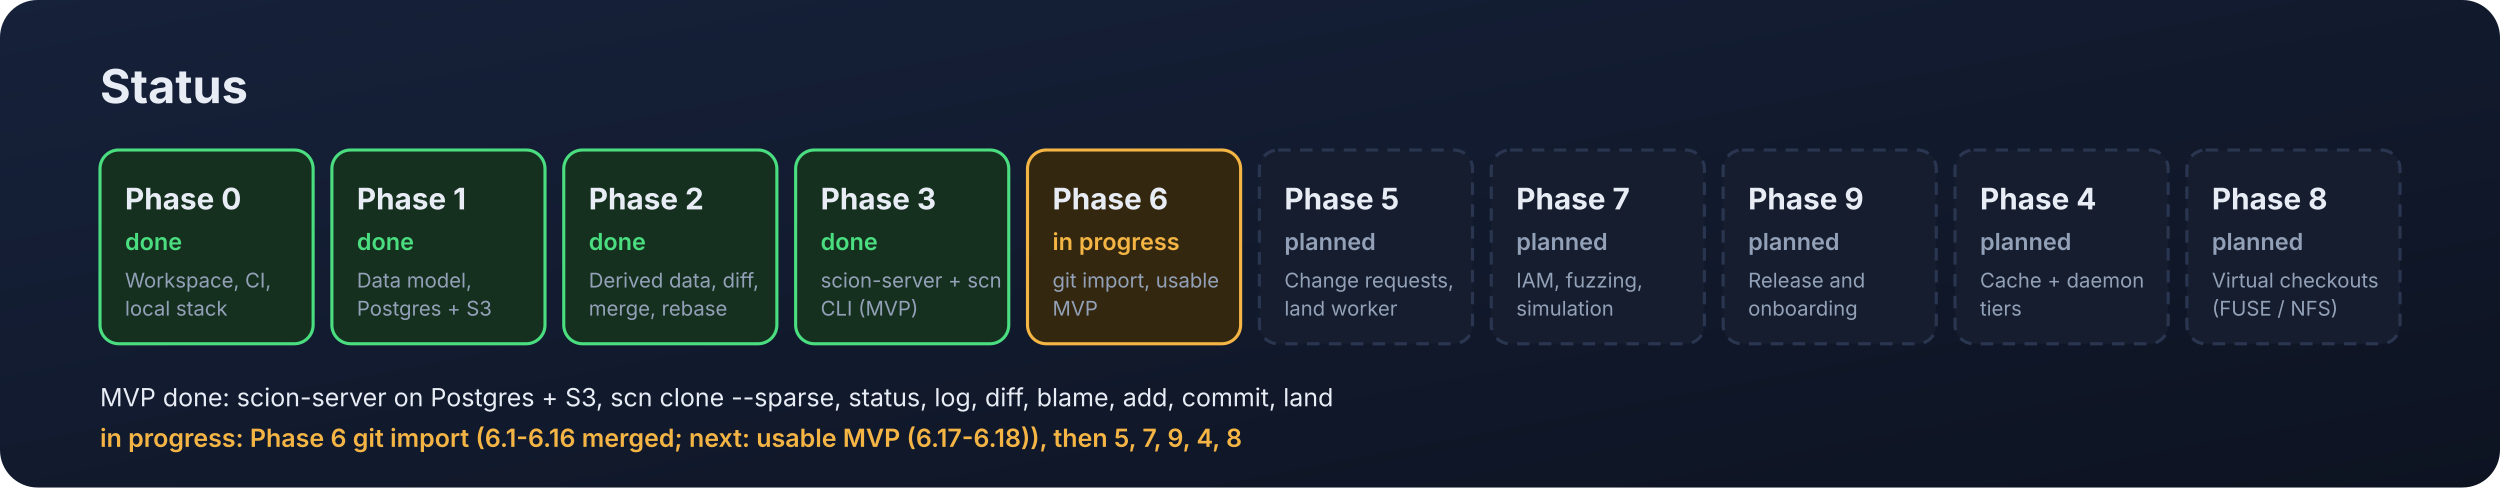
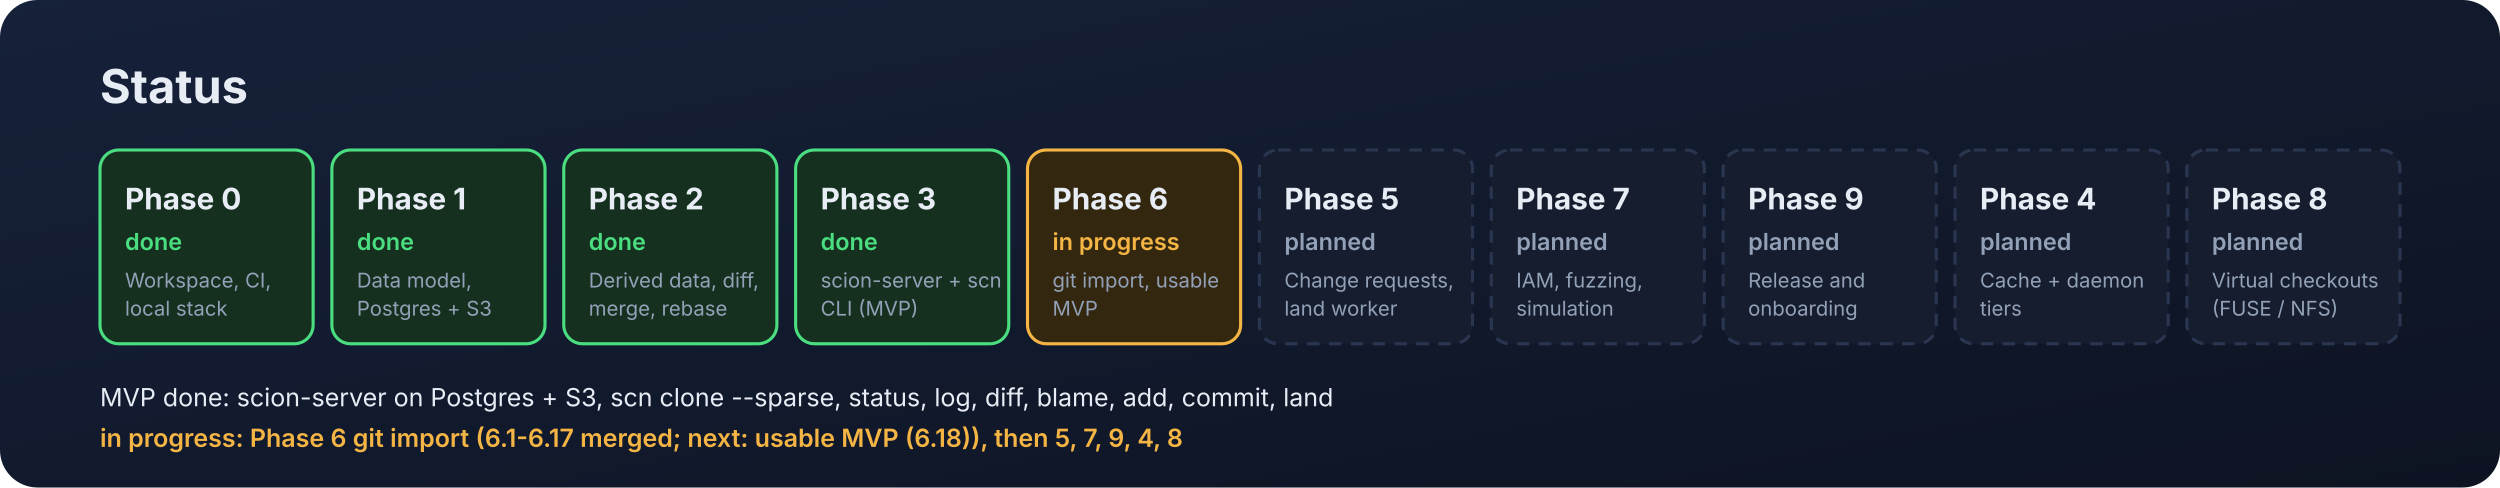
<svg xmlns="http://www.w3.org/2000/svg" width="1600" height="312" viewBox="0 0 1600 312" role="img" aria-label="Scion roadmap status by phase">
  <defs>
    <marker id="a-teal" viewBox="0 0 10 10" refX="9" refY="5" markerWidth="7" markerHeight="7" orient="auto-start-reverse">
      <path d="M0,0 L10,5 L0,10 z" fill="#2dd4bf" />
    </marker>
    <marker id="a-amber" viewBox="0 0 10 10" refX="9" refY="5" markerWidth="7" markerHeight="7" orient="auto-start-reverse">
      <path d="M0,0 L10,5 L0,10 z" fill="#f5b545" />
    </marker>
    <marker id="a-violet" viewBox="0 0 10 10" refX="9" refY="5" markerWidth="7" markerHeight="7" orient="auto-start-reverse">
      <path d="M0,0 L10,5 L0,10 z" fill="#a78bfa" />
    </marker>
    <marker id="a-muted" viewBox="0 0 10 10" refX="9" refY="5" markerWidth="7" markerHeight="7" orient="auto-start-reverse">
      <path d="M0,0 L10,5 L0,10 z" fill="#93a1b8" />
    </marker>
    <linearGradient id="glow" x1="0" y1="0" x2="1" y2="1">
      <stop offset="0" stop-color="#16213a" />
      <stop offset="1" stop-color="#0d1321" />
    </linearGradient>
  </defs>
  <rect x="0" y="0" width="1600" height="312" rx="24" fill="url(#glow)" />
  <text x="64" y="66" font-family="Inter, 'Segoe UI', -apple-system, BlinkMacSystemFont, Helvetica, Arial, sans-serif" font-size="30" fill="#e8edf5" font-weight="700" text-anchor="start">Status</text>
  <rect x="64.0" y="96" width="136.4" height="124" rx="12" fill="#16301f" stroke="#4ade80" stroke-width="2" />
  <text x="80.0" y="134" font-family="Inter, 'Segoe UI', -apple-system, BlinkMacSystemFont, Helvetica, Arial, sans-serif" font-size="19" fill="#e8edf5" font-weight="700" text-anchor="start">Phase 0</text>
  <text x="80.0" y="160" font-family="Inter, 'Segoe UI', -apple-system, BlinkMacSystemFont, Helvetica, Arial, sans-serif" font-size="15" fill="#4ade80" font-weight="600" text-anchor="start">done</text>
  <text x="80.0" y="184" font-family="Inter, 'Segoe UI', -apple-system, BlinkMacSystemFont, Helvetica, Arial, sans-serif" font-size="13" fill="#93a1b8" font-weight="400" text-anchor="start">Workspace, CI,</text>
  <text x="80.0" y="202" font-family="Inter, 'Segoe UI', -apple-system, BlinkMacSystemFont, Helvetica, Arial, sans-serif" font-size="13" fill="#93a1b8" font-weight="400" text-anchor="start">local stack</text>
  <rect x="212.4" y="96" width="136.4" height="124" rx="12" fill="#16301f" stroke="#4ade80" stroke-width="2" />
  <text x="228.4" y="134" font-family="Inter, 'Segoe UI', -apple-system, BlinkMacSystemFont, Helvetica, Arial, sans-serif" font-size="19" fill="#e8edf5" font-weight="700" text-anchor="start">Phase 1</text>
  <text x="228.4" y="160" font-family="Inter, 'Segoe UI', -apple-system, BlinkMacSystemFont, Helvetica, Arial, sans-serif" font-size="15" fill="#4ade80" font-weight="600" text-anchor="start">done</text>
  <text x="228.4" y="184" font-family="Inter, 'Segoe UI', -apple-system, BlinkMacSystemFont, Helvetica, Arial, sans-serif" font-size="13" fill="#93a1b8" font-weight="400" text-anchor="start">Data model,</text>
  <text x="228.4" y="202" font-family="Inter, 'Segoe UI', -apple-system, BlinkMacSystemFont, Helvetica, Arial, sans-serif" font-size="13" fill="#93a1b8" font-weight="400" text-anchor="start">Postgres + S3</text>
  <rect x="360.8" y="96" width="136.4" height="124" rx="12" fill="#16301f" stroke="#4ade80" stroke-width="2" />
  <text x="376.8" y="134" font-family="Inter, 'Segoe UI', -apple-system, BlinkMacSystemFont, Helvetica, Arial, sans-serif" font-size="19" fill="#e8edf5" font-weight="700" text-anchor="start">Phase 2</text>
  <text x="376.8" y="160" font-family="Inter, 'Segoe UI', -apple-system, BlinkMacSystemFont, Helvetica, Arial, sans-serif" font-size="15" fill="#4ade80" font-weight="600" text-anchor="start">done</text>
  <text x="376.8" y="184" font-family="Inter, 'Segoe UI', -apple-system, BlinkMacSystemFont, Helvetica, Arial, sans-serif" font-size="13" fill="#93a1b8" font-weight="400" text-anchor="start">Derived data, diff,</text>
  <text x="376.8" y="202" font-family="Inter, 'Segoe UI', -apple-system, BlinkMacSystemFont, Helvetica, Arial, sans-serif" font-size="13" fill="#93a1b8" font-weight="400" text-anchor="start">merge, rebase</text>
  <rect x="509.2" y="96" width="136.4" height="124" rx="12" fill="#16301f" stroke="#4ade80" stroke-width="2" />
  <text x="525.2" y="134" font-family="Inter, 'Segoe UI', -apple-system, BlinkMacSystemFont, Helvetica, Arial, sans-serif" font-size="19" fill="#e8edf5" font-weight="700" text-anchor="start">Phase 3</text>
  <text x="525.2" y="160" font-family="Inter, 'Segoe UI', -apple-system, BlinkMacSystemFont, Helvetica, Arial, sans-serif" font-size="15" fill="#4ade80" font-weight="600" text-anchor="start">done</text>
  <text x="525.2" y="184" font-family="Inter, 'Segoe UI', -apple-system, BlinkMacSystemFont, Helvetica, Arial, sans-serif" font-size="13" fill="#93a1b8" font-weight="400" text-anchor="start">scion-server + scn</text>
  <text x="525.2" y="202" font-family="Inter, 'Segoe UI', -apple-system, BlinkMacSystemFont, Helvetica, Arial, sans-serif" font-size="13" fill="#93a1b8" font-weight="400" text-anchor="start">CLI (MVP)</text>
  <rect x="657.6" y="96" width="136.4" height="124" rx="12" fill="#33270f" stroke="#f5b545" stroke-width="2" />
  <text x="673.6" y="134" font-family="Inter, 'Segoe UI', -apple-system, BlinkMacSystemFont, Helvetica, Arial, sans-serif" font-size="19" fill="#e8edf5" font-weight="700" text-anchor="start">Phase 6</text>
  <text x="673.6" y="160" font-family="Inter, 'Segoe UI', -apple-system, BlinkMacSystemFont, Helvetica, Arial, sans-serif" font-size="15" fill="#f5b545" font-weight="600" text-anchor="start">in progress</text>
  <text x="673.6" y="184" font-family="Inter, 'Segoe UI', -apple-system, BlinkMacSystemFont, Helvetica, Arial, sans-serif" font-size="13" fill="#93a1b8" font-weight="400" text-anchor="start">git import, usable</text>
  <text x="673.6" y="202" font-family="Inter, 'Segoe UI', -apple-system, BlinkMacSystemFont, Helvetica, Arial, sans-serif" font-size="13" fill="#93a1b8" font-weight="400" text-anchor="start">MVP</text>
  <rect x="806.0" y="96" width="136.4" height="124" rx="12" fill="#151d2e" stroke="#2a3650" stroke-width="2" stroke-dasharray="8 6" />
  <text x="822.0" y="134" font-family="Inter, 'Segoe UI', -apple-system, BlinkMacSystemFont, Helvetica, Arial, sans-serif" font-size="19" fill="#e8edf5" font-weight="700" text-anchor="start">Phase 5</text>
  <text x="822.0" y="160" font-family="Inter, 'Segoe UI', -apple-system, BlinkMacSystemFont, Helvetica, Arial, sans-serif" font-size="15" fill="#93a1b8" font-weight="600" text-anchor="start">planned</text>
  <text x="822.0" y="184" font-family="Inter, 'Segoe UI', -apple-system, BlinkMacSystemFont, Helvetica, Arial, sans-serif" font-size="13" fill="#93a1b8" font-weight="400" text-anchor="start">Change requests,</text>
  <text x="822.0" y="202" font-family="Inter, 'Segoe UI', -apple-system, BlinkMacSystemFont, Helvetica, Arial, sans-serif" font-size="13" fill="#93a1b8" font-weight="400" text-anchor="start">land worker</text>
  <rect x="954.4" y="96" width="136.4" height="124" rx="12" fill="#151d2e" stroke="#2a3650" stroke-width="2" stroke-dasharray="8 6" />
  <text x="970.4" y="134" font-family="Inter, 'Segoe UI', -apple-system, BlinkMacSystemFont, Helvetica, Arial, sans-serif" font-size="19" fill="#e8edf5" font-weight="700" text-anchor="start">Phase 7</text>
  <text x="970.4" y="160" font-family="Inter, 'Segoe UI', -apple-system, BlinkMacSystemFont, Helvetica, Arial, sans-serif" font-size="15" fill="#93a1b8" font-weight="600" text-anchor="start">planned</text>
  <text x="970.4" y="184" font-family="Inter, 'Segoe UI', -apple-system, BlinkMacSystemFont, Helvetica, Arial, sans-serif" font-size="13" fill="#93a1b8" font-weight="400" text-anchor="start">IAM, fuzzing,</text>
  <text x="970.4" y="202" font-family="Inter, 'Segoe UI', -apple-system, BlinkMacSystemFont, Helvetica, Arial, sans-serif" font-size="13" fill="#93a1b8" font-weight="400" text-anchor="start">simulation</text>
  <rect x="1102.8" y="96" width="136.4" height="124" rx="12" fill="#151d2e" stroke="#2a3650" stroke-width="2" stroke-dasharray="8 6" />
  <text x="1118.8" y="134" font-family="Inter, 'Segoe UI', -apple-system, BlinkMacSystemFont, Helvetica, Arial, sans-serif" font-size="19" fill="#e8edf5" font-weight="700" text-anchor="start">Phase 9</text>
  <text x="1118.8" y="160" font-family="Inter, 'Segoe UI', -apple-system, BlinkMacSystemFont, Helvetica, Arial, sans-serif" font-size="15" fill="#93a1b8" font-weight="600" text-anchor="start">planned</text>
  <text x="1118.8" y="184" font-family="Inter, 'Segoe UI', -apple-system, BlinkMacSystemFont, Helvetica, Arial, sans-serif" font-size="13" fill="#93a1b8" font-weight="400" text-anchor="start">Release and</text>
  <text x="1118.8" y="202" font-family="Inter, 'Segoe UI', -apple-system, BlinkMacSystemFont, Helvetica, Arial, sans-serif" font-size="13" fill="#93a1b8" font-weight="400" text-anchor="start">onboarding</text>
  <rect x="1251.2" y="96" width="136.4" height="124" rx="12" fill="#151d2e" stroke="#2a3650" stroke-width="2" stroke-dasharray="8 6" />
  <text x="1267.2" y="134" font-family="Inter, 'Segoe UI', -apple-system, BlinkMacSystemFont, Helvetica, Arial, sans-serif" font-size="19" fill="#e8edf5" font-weight="700" text-anchor="start">Phase 4</text>
  <text x="1267.2" y="160" font-family="Inter, 'Segoe UI', -apple-system, BlinkMacSystemFont, Helvetica, Arial, sans-serif" font-size="15" fill="#93a1b8" font-weight="600" text-anchor="start">planned</text>
  <text x="1267.2" y="184" font-family="Inter, 'Segoe UI', -apple-system, BlinkMacSystemFont, Helvetica, Arial, sans-serif" font-size="13" fill="#93a1b8" font-weight="400" text-anchor="start">Cache + daemon</text>
  <text x="1267.2" y="202" font-family="Inter, 'Segoe UI', -apple-system, BlinkMacSystemFont, Helvetica, Arial, sans-serif" font-size="13" fill="#93a1b8" font-weight="400" text-anchor="start">tiers</text>
  <rect x="1399.6" y="96" width="136.4" height="124" rx="12" fill="#151d2e" stroke="#2a3650" stroke-width="2" stroke-dasharray="8 6" />
  <text x="1415.6" y="134" font-family="Inter, 'Segoe UI', -apple-system, BlinkMacSystemFont, Helvetica, Arial, sans-serif" font-size="19" fill="#e8edf5" font-weight="700" text-anchor="start">Phase 8</text>
  <text x="1415.6" y="160" font-family="Inter, 'Segoe UI', -apple-system, BlinkMacSystemFont, Helvetica, Arial, sans-serif" font-size="15" fill="#93a1b8" font-weight="600" text-anchor="start">planned</text>
  <text x="1415.6" y="184" font-family="Inter, 'Segoe UI', -apple-system, BlinkMacSystemFont, Helvetica, Arial, sans-serif" font-size="13" fill="#93a1b8" font-weight="400" text-anchor="start">Virtual checkouts</text>
  <text x="1415.6" y="202" font-family="Inter, 'Segoe UI', -apple-system, BlinkMacSystemFont, Helvetica, Arial, sans-serif" font-size="13" fill="#93a1b8" font-weight="400" text-anchor="start">(FUSE / NFS)</text>
  <text x="64" y="260" font-family="Inter, 'Segoe UI', -apple-system, BlinkMacSystemFont, Helvetica, Arial, sans-serif" font-size="16" fill="#e8edf5" font-weight="400" text-anchor="start">MVP done: scion-server on Postgres + S3, scn clone --sparse, status, log, diff, blame, add, commit, land</text>
-   <text x="64" y="286" font-family="Inter, 'Segoe UI', -apple-system, BlinkMacSystemFont, Helvetica, Arial, sans-serif" font-size="16" fill="#f5b545" font-weight="600" text-anchor="start">in progress: Phase 6 git import (6.1-6.16 merged; next: usable MVP (6.17-6.18)), then 5, 7, 9, 4, 8</text>
+   <text x="64" y="286" font-family="Inter, 'Segoe UI', -apple-system, BlinkMacSystemFont, Helvetica, Arial, sans-serif" font-size="16" fill="#f5b545" font-weight="600" text-anchor="start">in progress: Phase 6 git import (6.1-6.17 merged; next: usable MVP (6.18)), then 5, 7, 9, 4, 8</text>
</svg>
